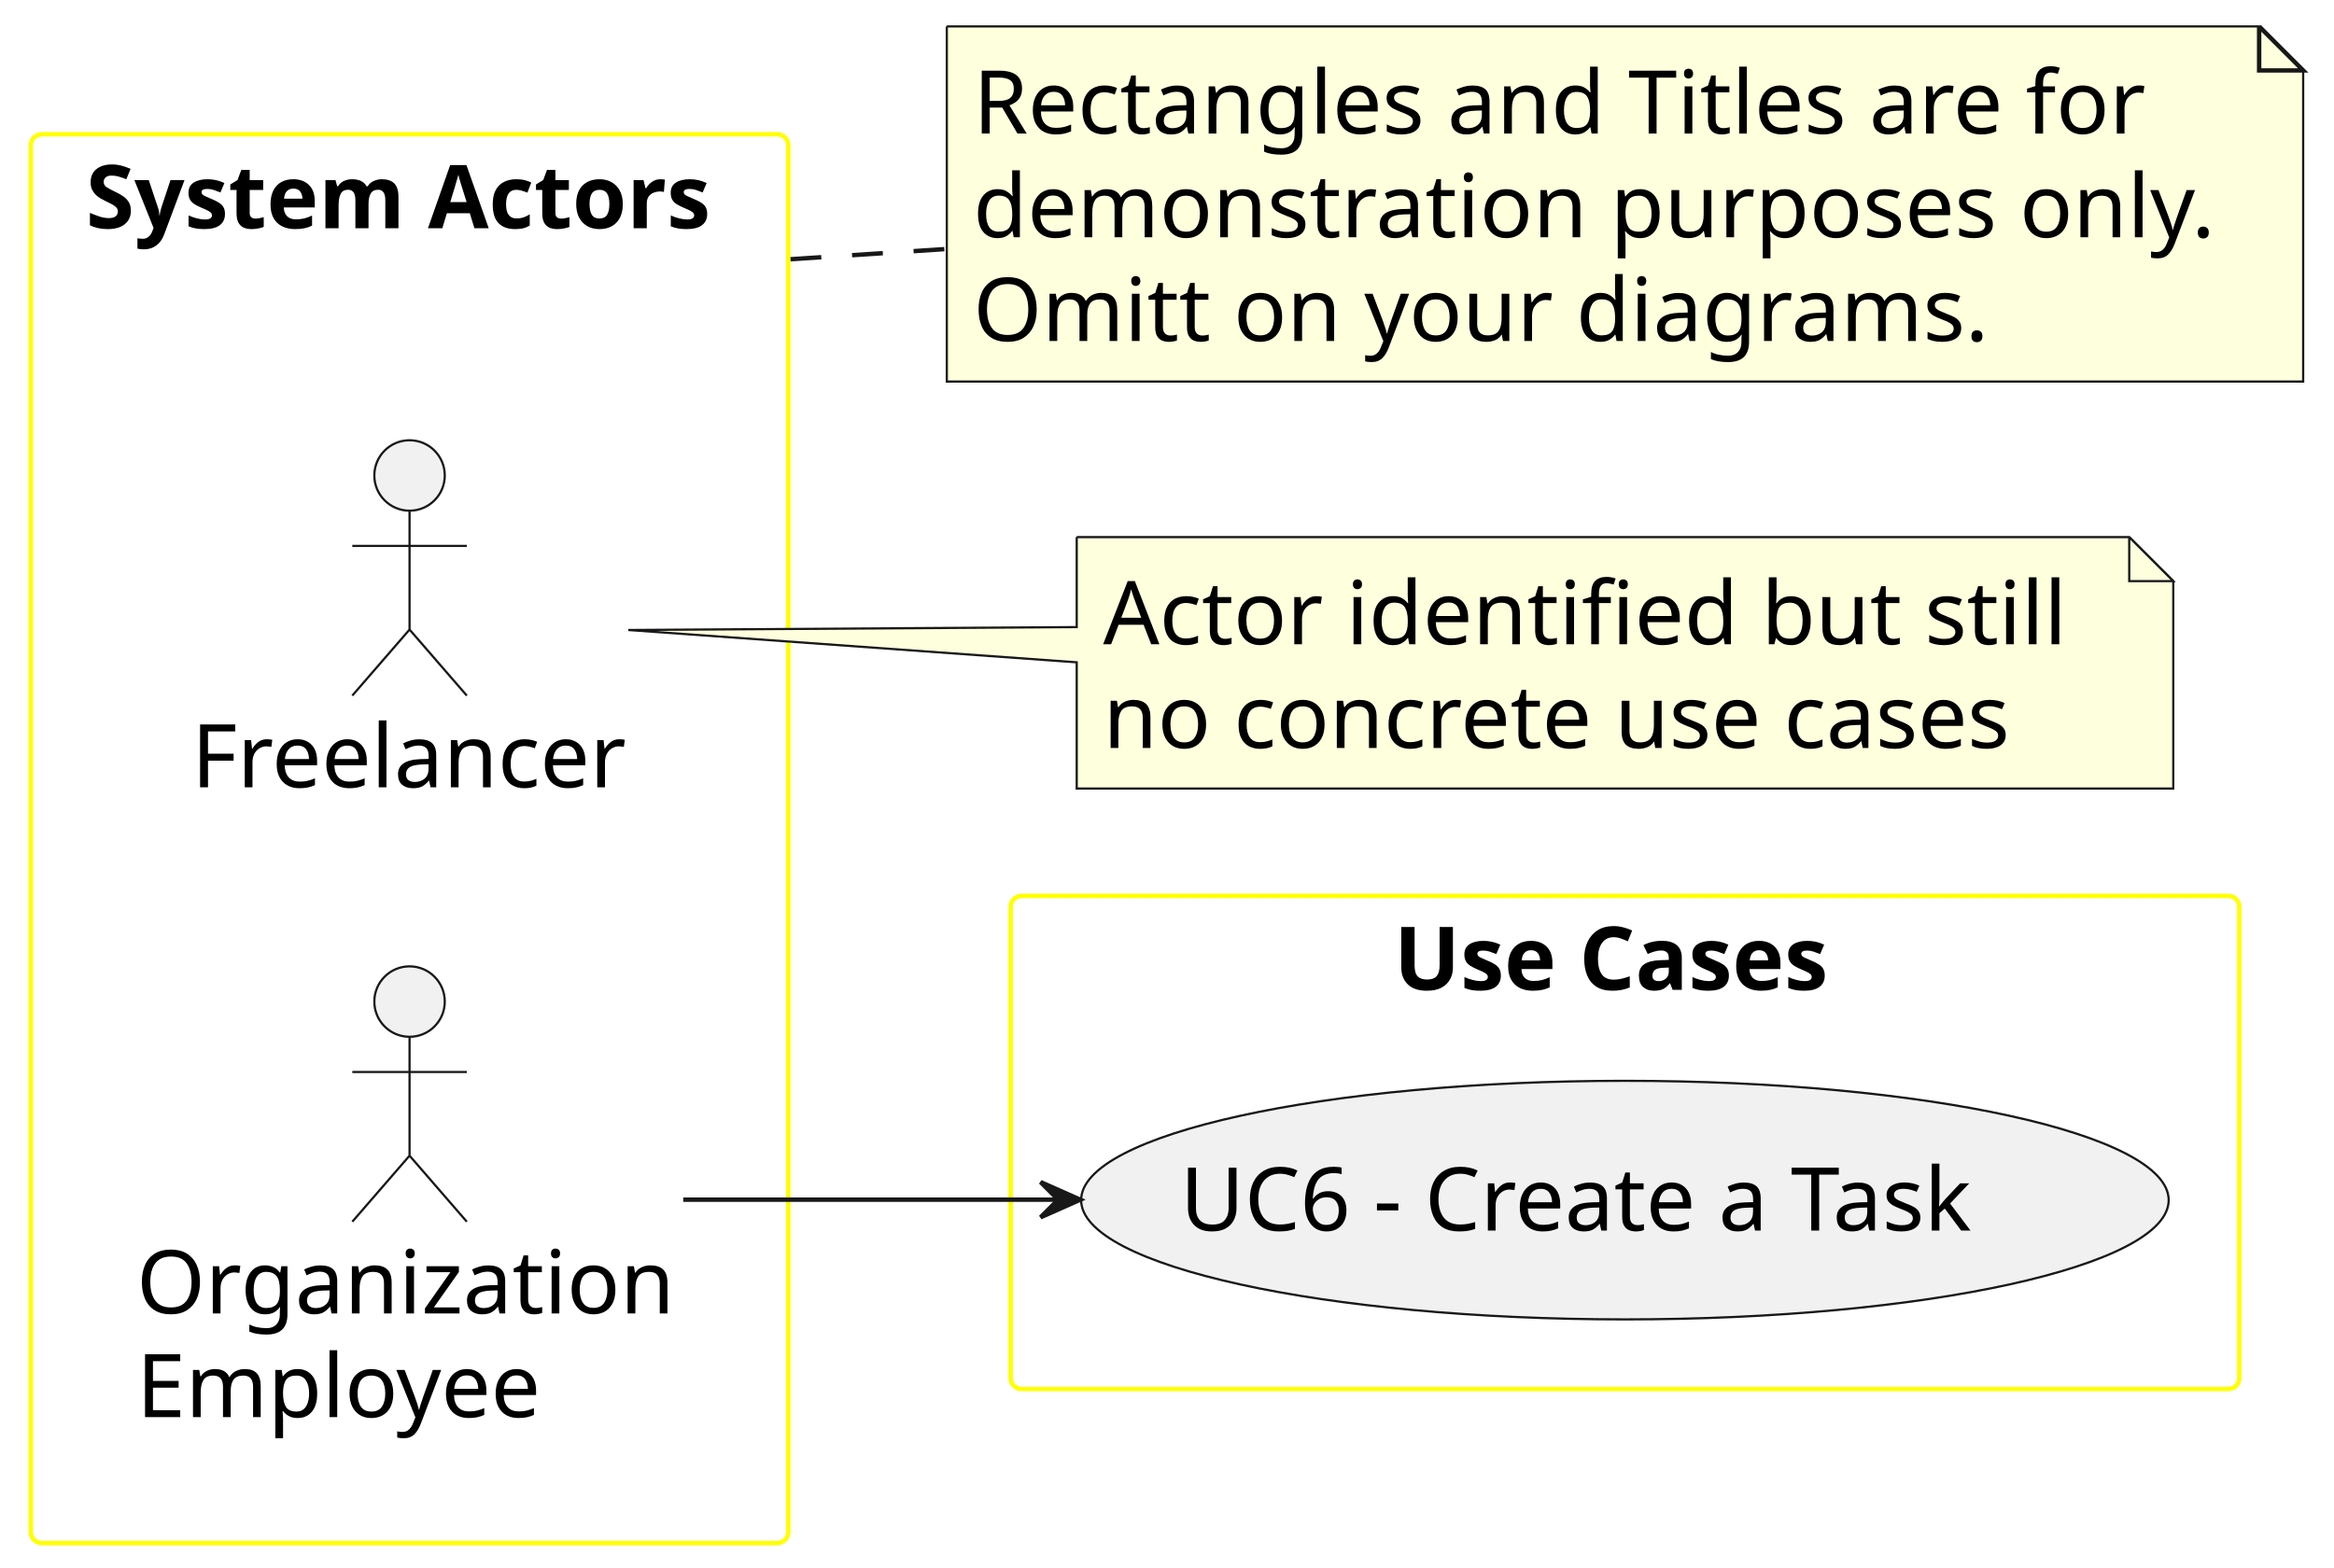
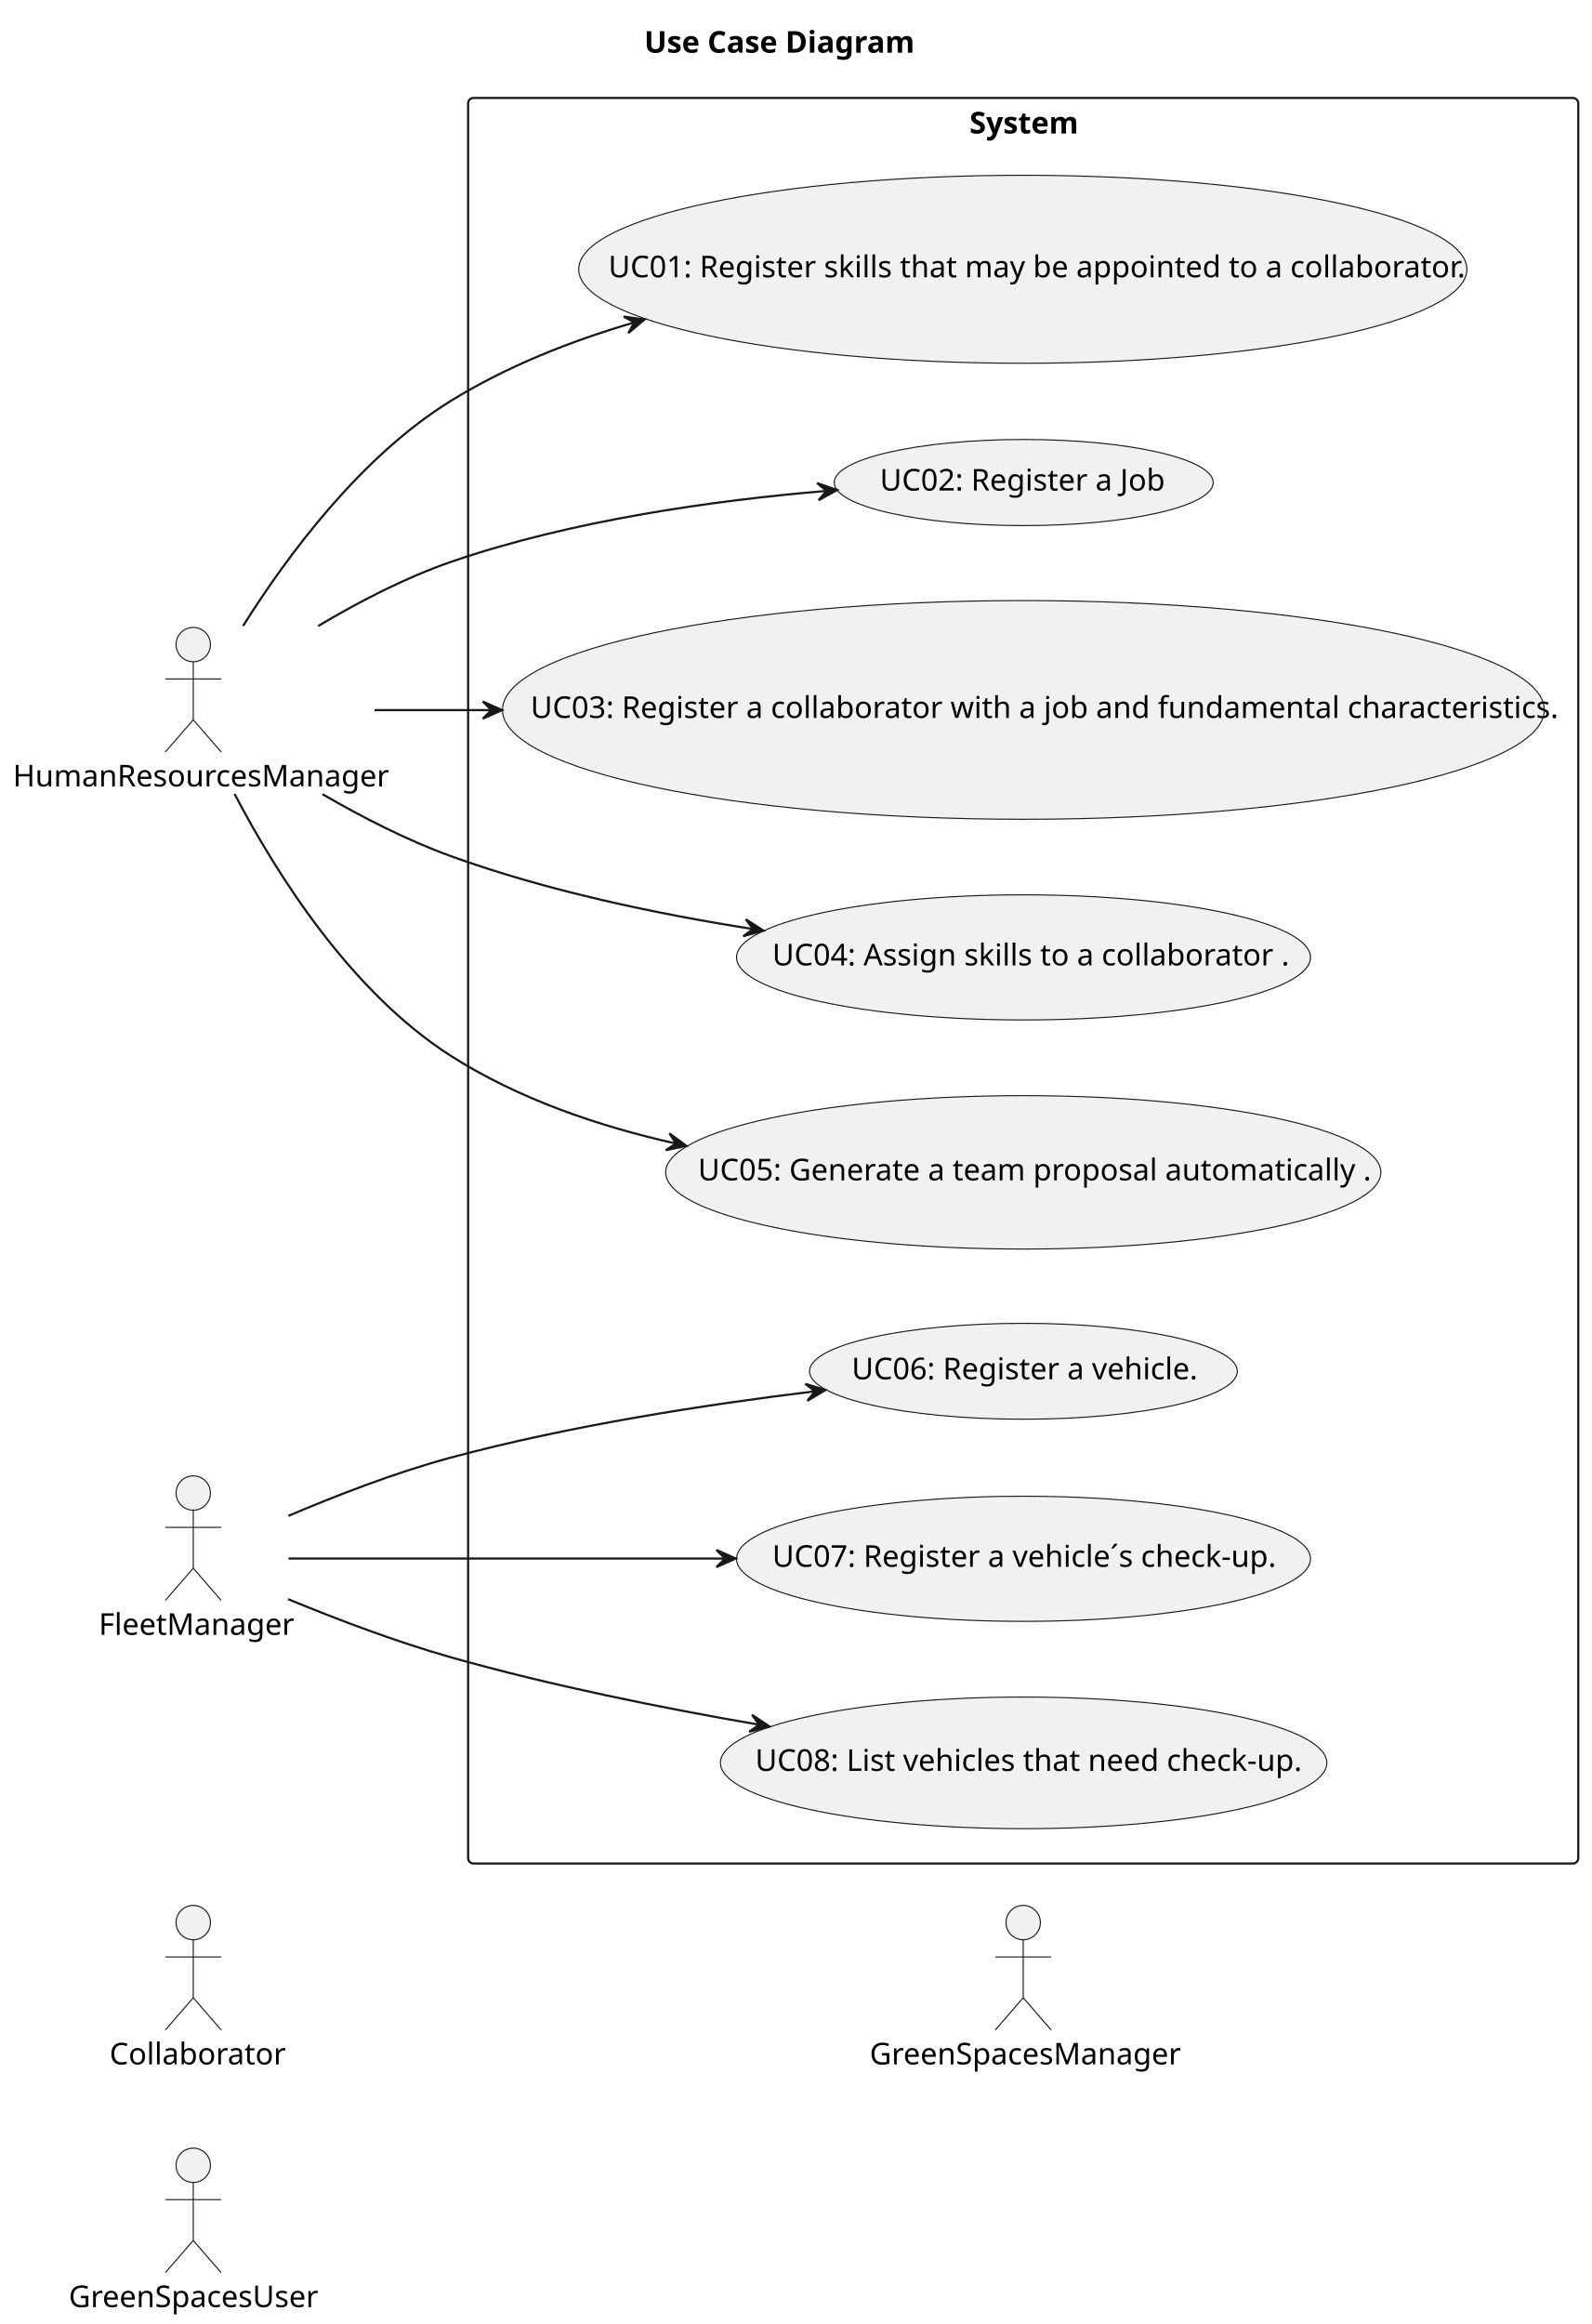
- <svg xmlns="http://www.w3.org/2000/svg" contentStyleType="text/css" height="356px" preserveAspectRatio="none" style="width:530px;height:356px;background:#FFFFFF;" version="1.1" viewBox="0 0 530 356" width="530px" zoomAndPan="magnify">
+ <svg xmlns="http://www.w3.org/2000/svg" contentStyleType="text/css" height="1082px" preserveAspectRatio="none" style="width:741px;height:1082px;background:#FFFFFF;" version="1.1" viewBox="0 0 741 1082" width="741px" zoomAndPan="magnify">
  <defs />
  <g>
-     <g id="cluster_actors">
-       <rect fill="none" height="320" rx="2.5" ry="2.5" style="stroke:#FFFF00;stroke-width:1.0;" width="172" x="7" y="30.5" />
-       <text fill="#000000" font-family="sans-serif" font-size="20" font-weight="bold" lengthAdjust="spacing" textLength="147" x="19.5" y="51.836">System Actors</text>
+     <rect fill="none" height="27.609" id="_title" style="stroke:none;stroke-width:1.0;" width="137" x="295" y="5" />
+     <text fill="#000000" font-family="sans-serif" font-size="14" font-weight="bold" lengthAdjust="spacing" textLength="127" x="300" y="24.533">Use Case Diagram</text>
+     <g id="cluster_System">
+       <rect fill="none" height="822" rx="2.5" ry="2.5" style="stroke:#181818;stroke-width:1.0;" width="517" x="218" y="45.609" />
+       <text fill="#000000" font-family="sans-serif" font-size="14" font-weight="bold" lengthAdjust="spacing" textLength="50" x="451.5" y="62.143">System</text>
    </g>
-     <g id="cluster_usecases">
-       <rect fill="none" height="112" rx="2.5" ry="2.5" style="stroke:#FFFF00;stroke-width:1.0;" width="279" x="229.5" y="203.5" />
-       <text fill="#000000" font-family="sans-serif" font-size="20" font-weight="bold" lengthAdjust="spacing" textLength="105" x="316.5" y="224.836">Use Cases</text>
+     <g id="elem_UC01">
+       <ellipse cx="476.311" cy="125.372" fill="#F1F1F1" rx="206.811" ry="43.762" style="stroke:#181818;stroke-width:0.5;" />
+       <text fill="#000000" font-family="sans-serif" font-size="14" lengthAdjust="spacing" textLength="386" x="283.311" y="129.1">UC01: Register skills that may be appointed to a collaborator.</text>
    </g>
-     <g id="elem_Freelancer">
-       <ellipse cx="93" cy="108" fill="#F1F1F1" rx="8" ry="8" style="stroke:#181818;stroke-width:0.5;" />
-       <path d="M93,116 L93,143 M80,124 L106,124 M93,143 L80,158 M93,143 L106,158 " fill="none" style="stroke:#181818;stroke-width:0.5;" />
-       <text fill="#000000" font-family="sans-serif" font-size="20" lengthAdjust="spacing" textLength="99" x="43.5" y="178.836">Freelancer</text>
+     <g id="elem_UC02">
+       <ellipse cx="476.747" cy="224.659" fill="#F1F1F1" rx="88.247" ry="20.049" style="stroke:#181818;stroke-width:0.5;" />
+       <text fill="#000000" font-family="sans-serif" font-size="14" lengthAdjust="spacing" textLength="134" x="409.747" y="228.387">UC02: Register a Job</text>
    </g>
-     <g id="elem_Employee">
-       <ellipse cx="93" cy="227.5" fill="#F1F1F1" rx="8" ry="8" style="stroke:#181818;stroke-width:0.5;" />
-       <path d="M93,235.5 L93,262.5 M80,243.5 L106,243.5 M93,262.5 L80,277.5 M93,262.5 L106,277.5 " fill="none" style="stroke:#181818;stroke-width:0.5;" />
-       <text fill="#000000" font-family="sans-serif" font-size="20" lengthAdjust="spacing" textLength="124" x="31" y="298.336">Organization</text>
-       <text fill="#000000" font-family="sans-serif" font-size="20" lengthAdjust="spacing" textLength="93" x="31" y="321.891">Employee</text>
+     <g id="elem_UC03">
+       <ellipse cx="476.579" cy="330.525" fill="#F1F1F1" rx="242.579" ry="50.916" style="stroke:#181818;stroke-width:0.5;" />
+       <text fill="#000000" font-family="sans-serif" font-size="14" lengthAdjust="spacing" textLength="459" x="247.079" y="334.254">UC03: Register a collaborator with a job and fundamental characteristics.</text>
    </g>
-     <g id="elem_UC6">
-       <ellipse cx="368.98" cy="272.596" fill="#F1F1F1" rx="123.48" ry="27.096" style="stroke:#181818;stroke-width:0.5;" />
-       <text fill="#000000" font-family="sans-serif" font-size="20" lengthAdjust="spacing" textLength="196" x="267.98" y="279.514">UC6 - Create a Task</text>
+     <g id="elem_UC04">
+       <ellipse cx="476.641" cy="445.738" fill="#F1F1F1" rx="133.641" ry="29.128" style="stroke:#181818;stroke-width:0.5;" />
+       <text fill="#000000" font-family="sans-serif" font-size="14" lengthAdjust="spacing" textLength="234" x="359.641" y="449.466">UC04: Assign skills to a collaborator .</text>
    </g>
-     <g id="elem_GMN5">
-       <path d="M244.5,122 L244.5,142.44 L142.67,143.1 L244.5,150.44 L244.5,179.109 A0,0 0 0 0 244.5,179.109 L493.5,179.109 A0,0 0 0 0 493.5,179.109 L493.5,132 L483.5,122 L244.5,122 A0,0 0 0 0 244.5,122 " fill="#FEFFDD" style="stroke:#181818;stroke-width:0.5;" />
-       <path d="M483.5,122 L483.5,132 L493.5,132 L483.5,122 " fill="#FEFFDD" style="stroke:#181818;stroke-width:0.5;" />
-       <text fill="#000000" font-family="sans-serif" font-size="20" lengthAdjust="spacing" textLength="228" x="250.5" y="146.336">Actor identified but still</text>
-       <text fill="#000000" font-family="sans-serif" font-size="20" lengthAdjust="spacing" textLength="208" x="250.5" y="169.891">no concrete use cases</text>
+     <g id="elem_UC05">
+       <ellipse cx="476.537" cy="545.817" fill="#F1F1F1" rx="166.537" ry="35.707" style="stroke:#181818;stroke-width:0.5;" />
+       <text fill="#000000" font-family="sans-serif" font-size="14" lengthAdjust="spacing" textLength="303" x="325.037" y="549.545">UC05: Generate a team proposal automatically .</text>
    </g>
-     <g id="elem_GMN11">
-       <path d="M215,6 L215,86.664 L523,86.664 L523,16 L513,6 L215,6 " fill="#FEFFDD" style="stroke:#181818;stroke-width:0.5;" />
-       <path d="M513,6 L513,16 L523,16 L513,6 " fill="#FEFFDD" style="stroke:#181818;stroke-width:1.0;" />
-       <text fill="#000000" font-family="sans-serif" font-size="20" lengthAdjust="spacing" textLength="273" x="221" y="30.336">Rectangles and Titles are for</text>
-       <text fill="#000000" font-family="sans-serif" font-size="20" lengthAdjust="spacing" textLength="287" x="221" y="53.891">demonstration purposes only.</text>
-       <text fill="#000000" font-family="sans-serif" font-size="20" lengthAdjust="spacing" textLength="235" x="221" y="77.445">Omitt on your diagrams.</text>
+     <g id="elem_UC06">
+       <ellipse cx="476.613" cy="638.432" fill="#F1F1F1" rx="99.613" ry="22.323" style="stroke:#181818;stroke-width:0.5;" />
+       <text fill="#000000" font-family="sans-serif" font-size="14" lengthAdjust="spacing" textLength="160" x="396.613" y="642.16">UC06: Register a vehicle.</text>
    </g>
-     <g id="link_Employee_UC6">
-       <path d="M155.15,272.5 C180.35,272.5 210.54,272.5 240.17,272.5 " fill="none" id="Employee-to-UC6" style="stroke:#181818;stroke-width:1.0;" />
-       <polygon fill="#181818" points="245.3,272.5,236.3,268.5,240.3,272.5,236.3,276.5,245.3,272.5" style="stroke:#181818;stroke-width:1.0;" />
+     <g id="elem_UC07">
+       <ellipse cx="476.641" cy="725.738" fill="#F1F1F1" rx="133.641" ry="29.128" style="stroke:#181818;stroke-width:0.5;" />
+       <text fill="#000000" font-family="sans-serif" font-size="14" lengthAdjust="spacing" textLength="234" x="359.641" y="729.466">UC07: Register a vehicle´s check-up.</text>
    </g>
-     <g id="link_actors_GMN11">
-       <path d="M179.514,58.884 C179.966,58.854 180.42,58.824 180.874,58.795 C184.508,58.556 188.197,58.313 191.928,58.068 C199.389,57.578 207.02,57.076 214.72,56.57 " fill="none" id="actors-GMN11" style="stroke:#181818;stroke-width:1.0;stroke-dasharray:7.0,7.0;" />
+     <g id="elem_UC08">
+       <ellipse cx="476.699" cy="820.749" fill="#F1F1F1" rx="141.199" ry="30.64" style="stroke:#181818;stroke-width:0.5;" />
+       <text fill="#000000" font-family="sans-serif" font-size="14" lengthAdjust="spacing" textLength="250" x="351.699" y="824.478">UC08: List vehicles that need check-up.</text>
+     </g>
+     <g id="elem_HumanResourcesManager">
+       <ellipse cx="90" cy="300.109" fill="#F1F1F1" rx="8" ry="8" style="stroke:#181818;stroke-width:0.5;" />
+       <path d="M90,308.109 L90,335.109 M77,316.109 L103,316.109 M90,335.109 L77,350.109 M90,335.109 L103,350.109 " fill="none" style="stroke:#181818;stroke-width:0.5;" />
+       <text fill="#000000" font-family="sans-serif" font-size="14" lengthAdjust="spacing" textLength="168" x="6" y="366.143">HumanResourcesManager</text>
+     </g>
+     <g id="elem_FleetManager">
+       <ellipse cx="90" cy="695.109" fill="#F1F1F1" rx="8" ry="8" style="stroke:#181818;stroke-width:0.5;" />
+       <path d="M90,703.109 L90,730.109 M77,711.109 L103,711.109 M90,730.109 L77,745.109 M90,730.109 L103,745.109 " fill="none" style="stroke:#181818;stroke-width:0.5;" />
+       <text fill="#000000" font-family="sans-serif" font-size="14" lengthAdjust="spacing" textLength="88" x="46" y="761.143">FleetManager</text>
+     </g>
+     <g id="elem_Collaborator">
+       <ellipse cx="90" cy="895.109" fill="#F1F1F1" rx="8" ry="8" style="stroke:#181818;stroke-width:0.5;" />
+       <path d="M90,903.109 L90,930.109 M77,911.109 L103,911.109 M90,930.109 L77,945.109 M90,930.109 L103,945.109 " fill="none" style="stroke:#181818;stroke-width:0.5;" />
+       <text fill="#000000" font-family="sans-serif" font-size="14" lengthAdjust="spacing" textLength="78" x="51" y="961.143">Collaborator</text>
+     </g>
+     <g id="elem_GreenSpacesUser">
+       <ellipse cx="90" cy="1008.109" fill="#F1F1F1" rx="8" ry="8" style="stroke:#181818;stroke-width:0.5;" />
+       <path d="M90,1016.109 L90,1043.109 M77,1024.109 L103,1024.109 M90,1043.109 L77,1058.109 M90,1043.109 L103,1058.109 " fill="none" style="stroke:#181818;stroke-width:0.5;" />
+       <text fill="#000000" font-family="sans-serif" font-size="14" lengthAdjust="spacing" textLength="116" x="32" y="1074.143">GreenSpacesUser</text>
+     </g>
+     <g id="elem_GreenSpacesManager">
+       <ellipse cx="476.5" cy="895.109" fill="#F1F1F1" rx="8" ry="8" style="stroke:#181818;stroke-width:0.5;" />
+       <path d="M476.5,903.109 L476.5,930.109 M463.5,911.109 L489.5,911.109 M476.5,930.109 L463.5,945.109 M476.5,930.109 L489.5,945.109 " fill="none" style="stroke:#181818;stroke-width:0.5;" />
+       <text fill="#000000" font-family="sans-serif" font-size="14" lengthAdjust="spacing" textLength="143" x="405" y="961.143">GreenSpacesManager</text>
+     </g>
+     <g id="link_HumanResourcesManager_UC01">
+       <path d="M113.19,291.439 C133.96,258.409 168.05,212.499 210,186.609 C235.78,170.699 265.27,158.929 295.01,150.229 " fill="none" id="HumanResourcesManager-to-UC01" style="stroke:#181818;stroke-width:1.0;" />
+       <polygon fill="#181818" points="300.18,148.749,290.427,147.376,295.372,150.123,292.625,155.068,300.18,148.749" style="stroke:#181818;stroke-width:1.0;" />
+     </g>
+     <g id="link_HumanResourcesManager_UC02">
+       <path d="M148.15,291.479 C167.1,280.169 188.78,268.929 210,261.609 C266.26,242.219 332.56,232.959 384.84,228.559 " fill="none" id="HumanResourcesManager-to-UC02" style="stroke:#181818;stroke-width:1.0;" />
+       <polygon fill="#181818" points="389.85,228.149,380.549,224.911,384.867,228.565,381.213,232.883,389.85,228.149" style="stroke:#181818;stroke-width:1.0;" />
+     </g>
+     <g id="link_HumanResourcesManager_UC03">
+       <path d="M174.43,330.609 C191.09,330.609 209.37,330.609 228.43,330.609 " fill="none" id="HumanResourcesManager-to-UC03" style="stroke:#181818;stroke-width:1.0;" />
+       <polygon fill="#181818" points="233.83,330.609,224.83,326.609,228.83,330.609,224.83,334.609,233.83,330.609" style="stroke:#181818;stroke-width:1.0;" />
+     </g>
+     <g id="link_HumanResourcesManager_UC04">
+       <path d="M150.2,369.759 C168.72,380.519 189.64,391.239 210,398.609 C254.5,414.709 305.27,425.429 350.4,432.499 " fill="none" id="HumanResourcesManager-to-UC04" style="stroke:#181818;stroke-width:1.0;" />
+       <polygon fill="#181818" points="355.6,433.299,347.309,427.983,350.658,432.542,346.098,435.89,355.6,433.299" style="stroke:#181818;stroke-width:1.0;" />
+     </g>
+     <g id="link_HumanResourcesManager_UC05">
+       <path d="M109.24,369.639 C128.78,406.989 163.4,461.909 210,491.609 C241.22,511.509 278.35,524.279 314.79,532.419 " fill="none" id="HumanResourcesManager-to-UC05" style="stroke:#181818;stroke-width:1.0;" />
+       <polygon fill="#181818" points="319.69,533.489,311.74,527.677,314.803,532.432,310.048,535.496,319.69,533.489" style="stroke:#181818;stroke-width:1.0;" />
+     </g>
+     <g id="link_FleetManager_UC06">
+       <path d="M134.28,705.769 C156.5,696.299 184.26,685.539 210,678.609 C265.16,663.769 328.35,653.969 379.24,647.789 " fill="none" id="FleetManager-to-UC06" style="stroke:#181818;stroke-width:1.0;" />
+       <polygon fill="#181818" points="384.44,647.159,375.026,644.267,379.476,647.759,375.984,652.209,384.44,647.159" style="stroke:#181818;stroke-width:1.0;" />
+     </g>
+     <g id="link_FleetManager_UC07">
+       <path d="M134.36,725.609 C183.46,725.609 265.94,725.609 337.51,725.609 " fill="none" id="FleetManager-to-UC07" style="stroke:#181818;stroke-width:1.0;" />
+       <polygon fill="#181818" points="342.64,725.609,333.64,721.609,337.64,725.609,333.64,729.609,342.64,725.609" style="stroke:#181818;stroke-width:1.0;" />
+     </g>
+     <g id="link_FleetManager_UC08">
+       <path d="M134.14,744.519 C156.45,753.729 184.32,764.339 210,771.609 C256.24,784.689 308.02,795.149 353.49,802.989 " fill="none" id="FleetManager-to-UC08" style="stroke:#181818;stroke-width:1.0;" />
+       <polygon fill="#181818" points="358.43,803.839,350.233,798.38,353.502,802.996,348.885,806.265,358.43,803.839" style="stroke:#181818;stroke-width:1.0;" />
    </g>
  </g>
</svg>
